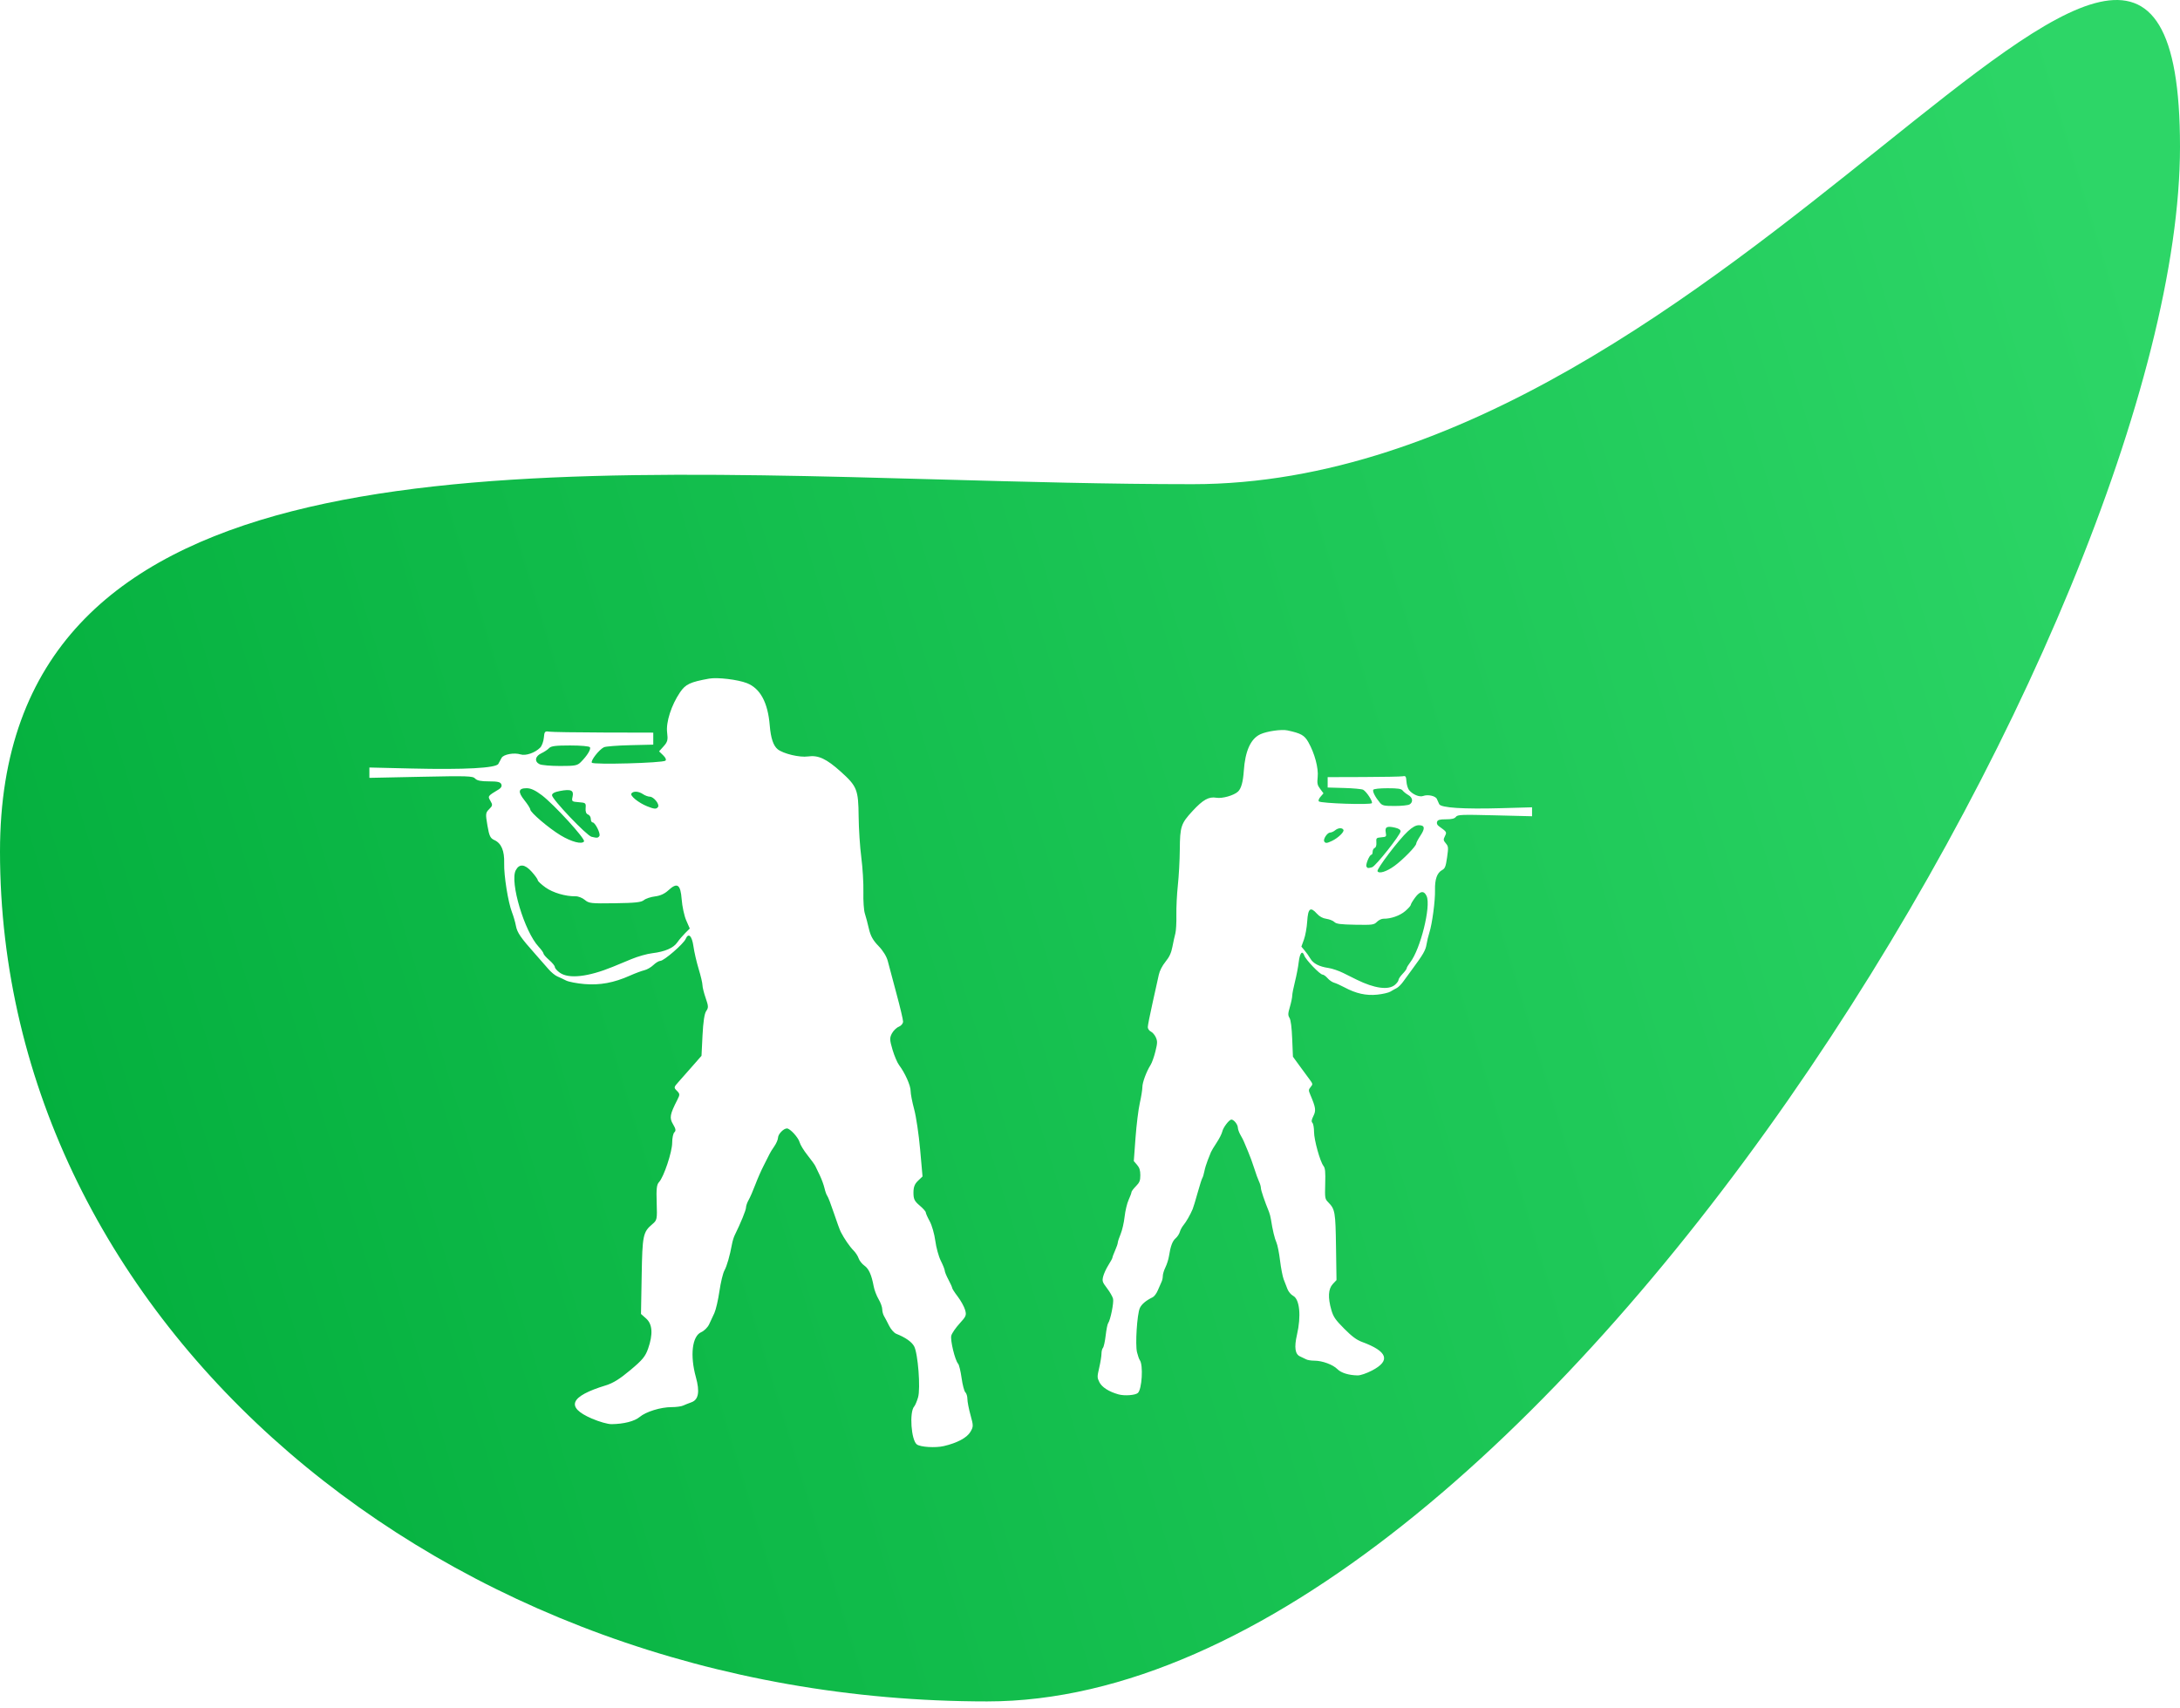
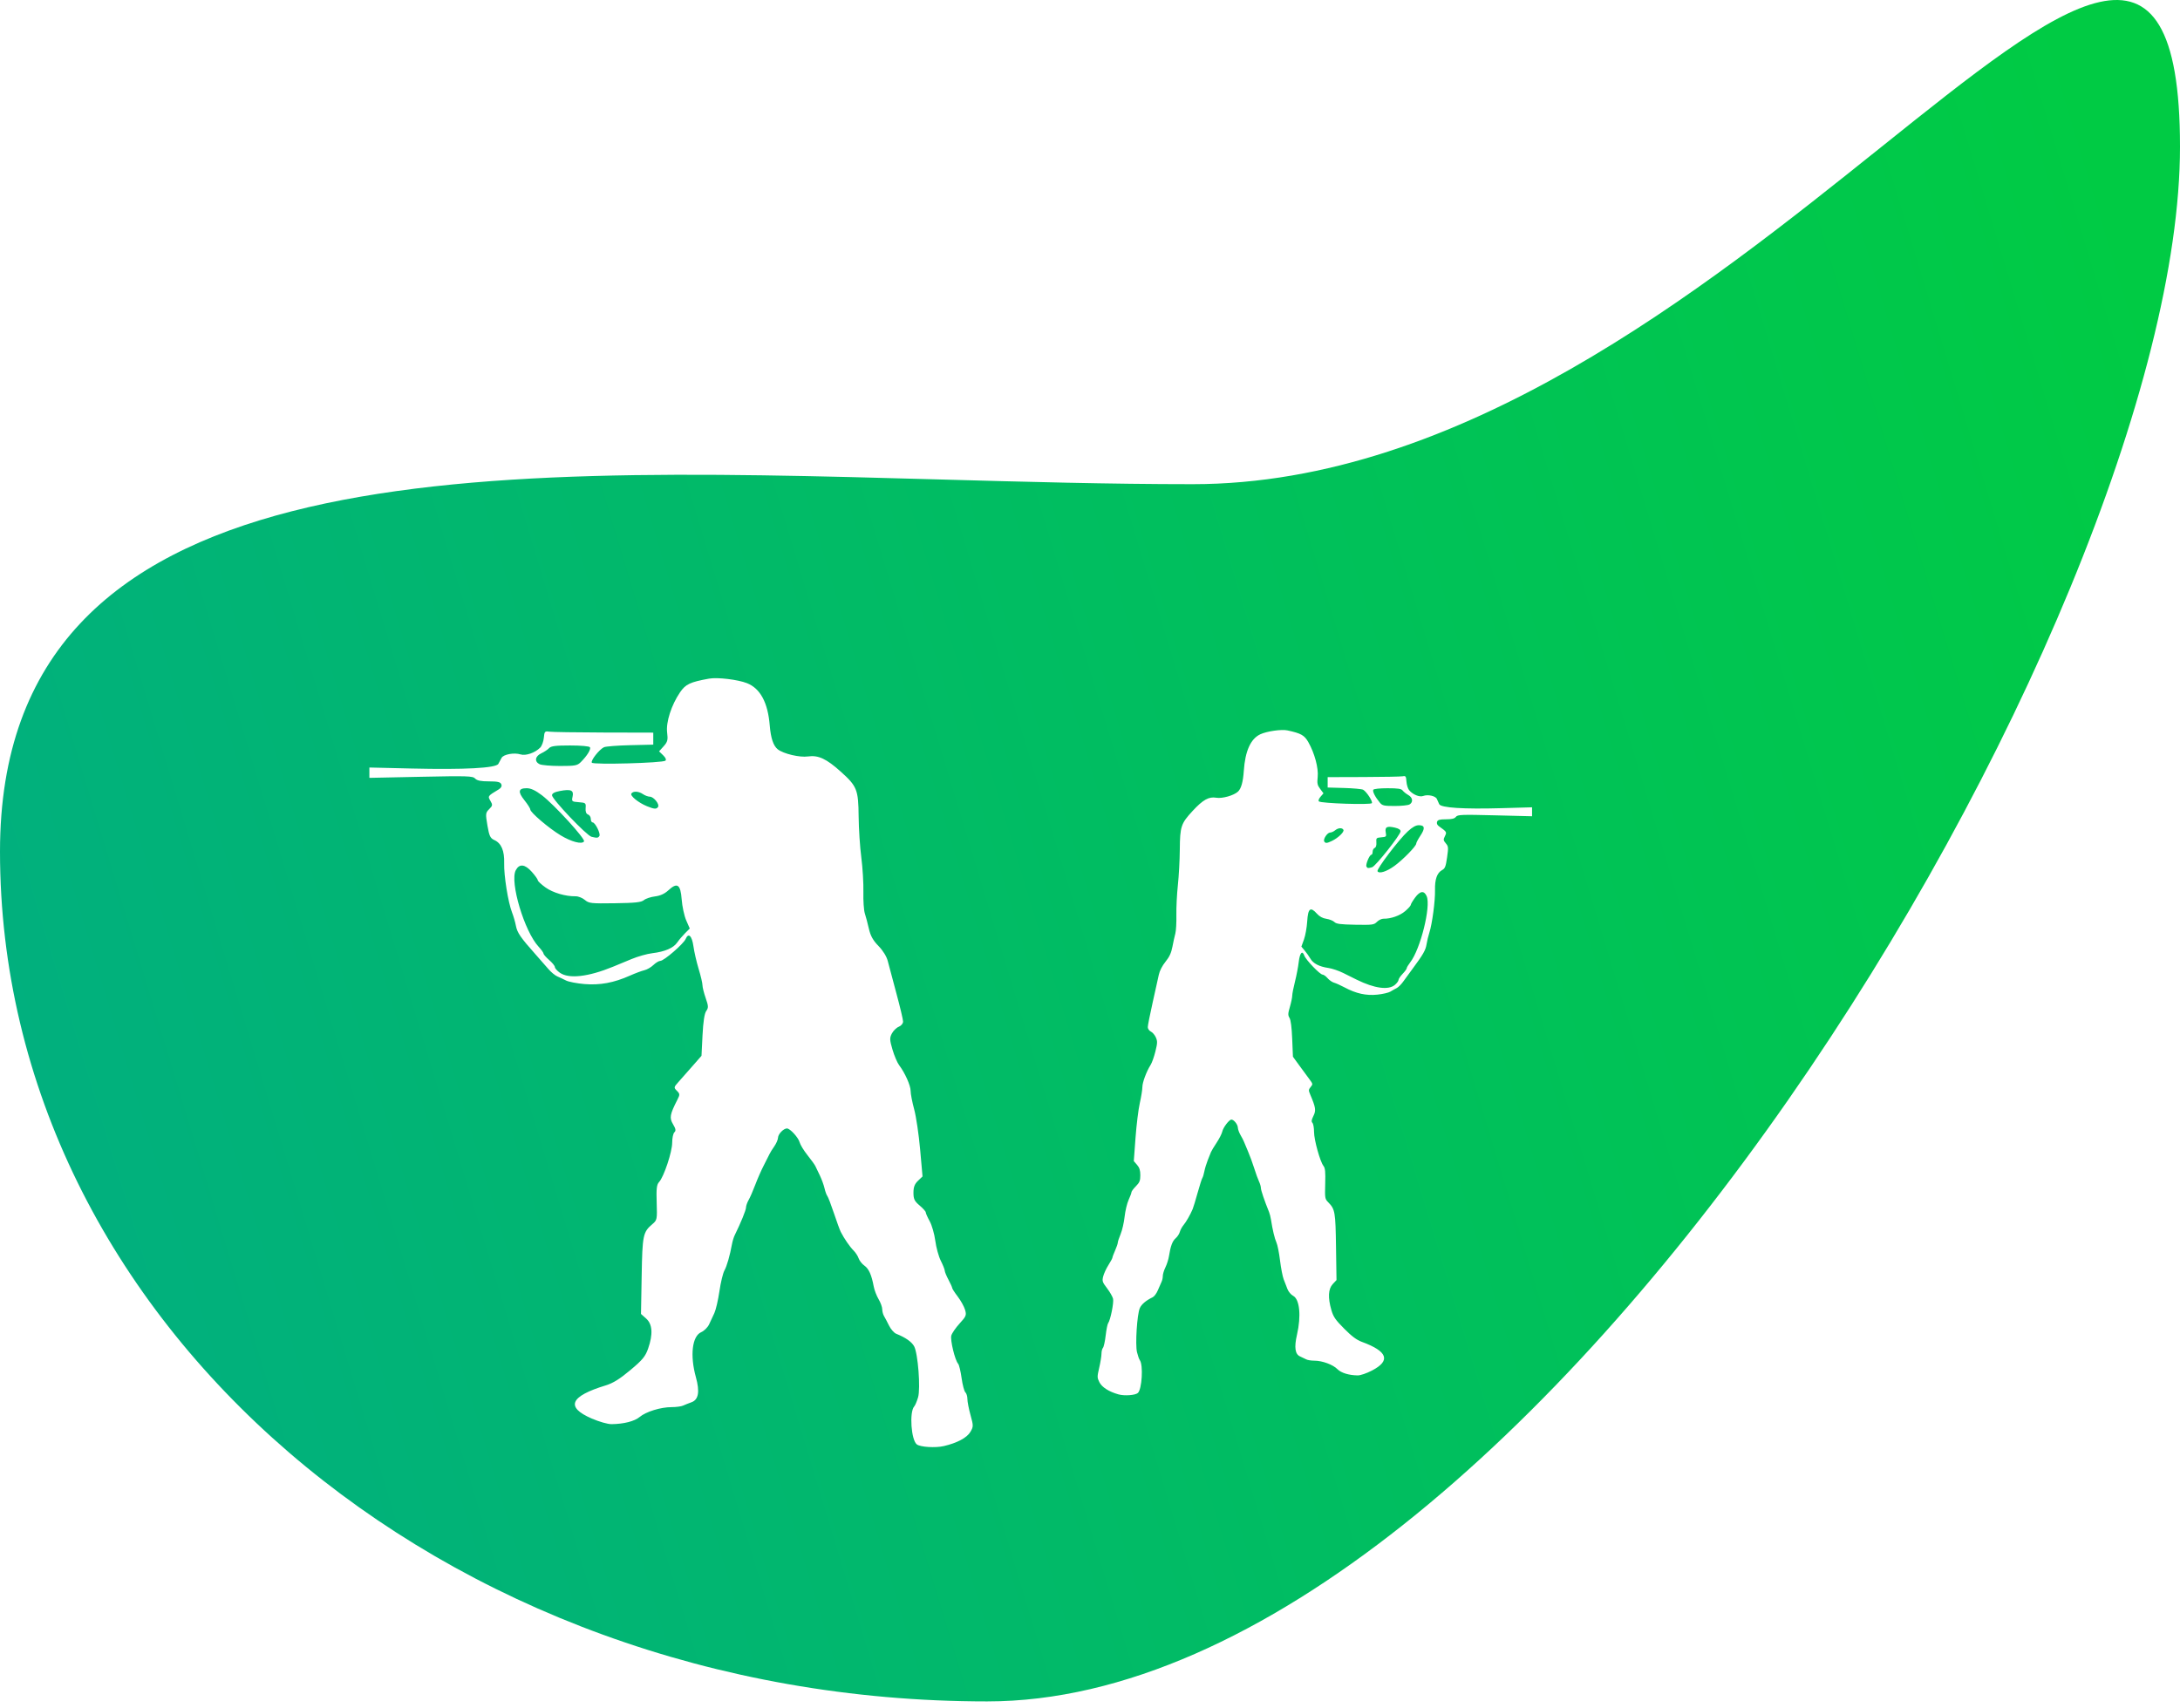
<svg xmlns="http://www.w3.org/2000/svg" width="360" height="282" viewBox="0 0 360 282" fill="none">
-   <path fill-rule="evenodd" clip-rule="evenodd" d="M163.011 281.008C253.066 281.008 360 101.749 360 24.232C360 -15.23 341.07 -0.069 310.609 24.327C281.233 47.853 241.134 79.968 196.945 79.968C183.245 79.968 169.151 79.577 155.104 79.187C76.859 77.013 0 74.879 0 140.632C0 218.191 72.957 281.008 163.011 281.008ZM155.847 238.839C158.049 238.329 159.664 237.47 160.24 236.505C160.757 235.638 160.758 235.479 160.271 233.725C159.986 232.702 159.754 231.501 159.754 231.061C159.754 230.618 159.602 230.12 159.417 229.953C159.231 229.786 158.952 228.724 158.795 227.6C158.638 226.473 158.381 225.407 158.222 225.236C157.705 224.668 156.893 221.316 157.097 220.585C157.206 220.192 157.826 219.29 158.475 218.582C159.549 217.412 159.629 217.21 159.368 216.327C159.211 215.794 158.67 214.818 158.168 214.157C157.665 213.5 157.249 212.854 157.243 212.726C157.237 212.598 156.961 211.987 156.629 211.365C156.297 210.743 156.02 210.07 156.014 209.868C156.008 209.666 155.714 208.927 155.361 208.227C155.008 207.523 154.598 206.038 154.452 204.921C154.304 203.805 153.89 202.359 153.532 201.709C153.172 201.056 152.879 200.395 152.879 200.239C152.879 200.084 152.422 199.571 151.863 199.1C151.013 198.381 150.847 198.038 150.847 196.992C150.847 196.059 151.038 195.554 151.595 195.021L152.344 194.301L151.948 189.845C151.731 187.391 151.289 184.412 150.966 183.223C150.643 182.033 150.378 180.664 150.378 180.182C150.378 179.287 149.443 177.191 148.473 175.916C148.172 175.519 147.683 174.368 147.386 173.361C146.911 171.751 146.899 171.424 147.285 170.689C147.527 170.23 148.041 169.729 148.427 169.577C148.816 169.422 149.13 169.044 149.133 168.729C149.135 168.418 148.638 166.318 148.028 164.067C147.418 161.815 146.779 159.416 146.608 158.735C146.417 157.977 145.823 157.013 145.073 156.243C144.17 155.317 143.754 154.567 143.485 153.385C143.284 152.506 142.983 151.366 142.816 150.86C142.65 150.352 142.542 148.763 142.577 147.33C142.613 145.897 142.458 143.326 142.235 141.618C142.011 139.91 141.812 136.86 141.793 134.841C141.75 130.424 141.525 129.86 138.853 127.457C136.468 125.311 135.129 124.69 133.42 124.937C132.06 125.133 129.377 124.498 128.437 123.758C127.712 123.187 127.285 121.915 127.114 119.817C126.807 116.032 125.549 113.697 123.351 112.831C121.849 112.239 118.472 111.835 117.097 112.083C113.968 112.646 113.211 113.003 112.299 114.344C110.87 116.444 109.957 119.278 110.168 120.969C110.323 122.218 110.241 122.531 109.592 123.256L108.839 124.095L109.51 124.742C109.919 125.135 110.065 125.485 109.889 125.634C109.432 126.016 97.985 126.331 97.735 125.968C97.507 125.632 98.94 123.796 99.737 123.413C100.016 123.277 101.966 123.125 104.062 123.076L107.879 122.986V121.004L99.676 120.984C95.162 120.972 91.121 120.909 90.69 120.842C89.976 120.732 89.898 120.821 89.808 121.852C89.752 122.473 89.477 123.209 89.197 123.488C88.349 124.336 86.817 124.865 85.974 124.6C84.911 124.265 83.146 124.584 82.832 125.169C82.76 125.304 82.664 125.48 82.569 125.657L82.565 125.664L82.562 125.67L82.439 125.896L82.298 126.158C81.92 126.859 76.747 127.136 67.955 126.928L61 126.763V128.472L69.517 128.295C77.207 128.135 78.077 128.163 78.464 128.585C78.774 128.923 79.402 129.052 80.736 129.052C82.178 129.052 82.63 129.156 82.785 129.526C82.914 129.827 82.767 130.131 82.385 130.361C80.53 131.476 80.521 131.486 80.986 132.272C81.377 132.934 81.356 133.071 80.779 133.642C80.181 134.235 80.164 134.411 80.491 136.333C80.792 138.083 80.964 138.442 81.627 138.741C82.789 139.266 83.318 140.507 83.258 142.576C83.198 144.591 83.908 149.036 84.558 150.703C84.794 151.3 85.083 152.3 85.199 152.918C85.414 154.05 85.969 154.851 88.435 157.623C89.171 158.448 90.135 159.544 90.574 160.062C91.013 160.575 91.676 161.119 92.046 161.271C92.416 161.426 93.062 161.726 93.479 161.944C93.897 162.158 95.256 162.422 96.5 162.527C99.069 162.745 101.372 162.317 104.019 161.139C104.905 160.742 105.985 160.342 106.411 160.244C106.842 160.147 107.513 159.758 107.9 159.385C108.292 159.008 108.808 158.7 109.045 158.7C109.639 158.7 112.884 155.889 113.228 155.08C113.689 153.995 114.27 154.547 114.515 156.301C114.64 157.207 115.027 158.883 115.371 160.023C115.72 161.162 116.004 162.371 116.004 162.706C116.004 163.04 116.241 163.997 116.533 164.837C116.998 166.167 117.011 166.439 116.624 166.98C116.331 167.384 116.124 168.768 116.013 170.985L115.845 174.376L114.364 176.067C113.547 177.001 112.509 178.179 112.053 178.685C111.257 179.571 111.249 179.629 111.782 180.158C112.286 180.664 112.294 180.788 111.86 181.636C110.616 184.07 110.517 184.634 111.145 185.684C111.597 186.442 111.649 186.75 111.369 187.006C111.167 187.185 111.003 187.963 111.003 188.729C111.003 190.246 109.622 194.391 108.834 195.231C108.447 195.647 108.365 196.339 108.443 198.626C108.533 201.398 108.511 201.519 107.732 202.18C106.183 203.494 106.08 203.992 105.964 210.712L105.852 217.015L106.708 217.778C107.75 218.707 107.857 220.364 107.027 222.74C106.575 224.035 106.106 224.606 104.087 226.294C102.336 227.764 101.23 228.448 100.016 228.818C94.116 230.618 93.363 232.399 97.705 234.281C98.957 234.822 100.36 235.222 100.993 235.215C103.011 235.191 104.785 234.74 105.632 234.029C106.674 233.154 109.114 232.403 110.904 232.403C111.653 232.403 112.505 232.29 112.802 232.15C113.103 232.014 113.727 231.765 114.188 231.598C115.354 231.186 115.587 229.86 114.915 227.445C113.921 223.86 114.3 220.675 115.793 220.025C116.271 219.819 116.852 219.248 117.088 218.758C117.321 218.264 117.718 217.416 117.968 216.872C118.218 216.327 118.594 214.706 118.804 213.263C119.014 211.82 119.384 210.284 119.627 209.845C120.039 209.098 120.521 207.414 120.888 205.435C120.975 204.968 121.17 204.334 121.323 204.023C122.349 201.931 123.19 199.87 123.192 199.442C123.194 199.166 123.388 198.606 123.625 198.194C123.862 197.786 124.36 196.643 124.732 195.655C125.104 194.667 125.74 193.224 126.147 192.447C126.553 191.669 126.969 190.844 127.073 190.611C127.176 190.378 127.529 189.806 127.859 189.34C128.188 188.873 128.468 188.227 128.48 187.901C128.503 187.298 129.395 186.376 129.954 186.376C130.469 186.376 131.848 187.881 132.052 188.671C132.158 189.075 132.74 190.028 133.344 190.786C133.949 191.544 134.534 192.353 134.644 192.587C134.755 192.82 135.09 193.52 135.389 194.142C135.688 194.76 136.035 195.717 136.16 196.258C136.285 196.802 136.493 197.374 136.622 197.529C136.751 197.685 137.238 198.956 137.705 200.352C138.172 201.752 138.682 203.148 138.839 203.459C139.379 204.529 140.342 205.929 140.948 206.528C141.283 206.858 141.662 207.441 141.791 207.826C141.92 208.208 142.347 208.752 142.742 209.032C143.478 209.553 143.923 210.545 144.281 212.462C144.393 213.068 144.757 214.017 145.088 214.577C145.42 215.137 145.691 215.884 145.691 216.238C145.691 216.592 145.825 217.101 145.988 217.369C146.152 217.642 146.525 218.349 146.818 218.944C147.11 219.539 147.644 220.146 148.004 220.29C149.539 220.904 150.562 221.624 150.961 222.362C151.595 223.541 152.038 229.331 151.606 230.793C151.413 231.446 151.128 232.119 150.973 232.29C150.142 233.208 150.467 237.867 151.411 238.567C152.001 239.006 154.477 239.158 155.847 238.839ZM91.629 159.723C91.629 159.914 91.999 160.337 92.451 160.656C93.927 161.706 97.121 161.349 101.205 159.676C101.672 159.485 102.497 159.143 103.305 158.808L103.317 158.802L104.286 158.401C105.315 157.973 106.864 157.534 107.72 157.433C109.812 157.18 111.211 156.573 111.843 155.652C112.132 155.232 112.713 154.547 113.139 154.123L113.909 153.357L113.319 152.008C112.992 151.261 112.657 149.702 112.571 148.539C112.381 146.042 111.843 145.683 110.354 147.061C109.747 147.619 109.024 147.948 108.172 148.051C107.467 148.136 106.64 148.412 106.335 148.663C105.887 149.029 104.936 149.131 101.541 149.181C97.577 149.238 97.258 149.203 96.574 148.629C96.174 148.293 95.494 148.024 95.064 148.032C93.407 148.064 91.311 147.45 90.089 146.576C89.387 146.075 88.815 145.541 88.815 145.39C88.815 145.238 88.367 144.608 87.816 143.989C86.672 142.705 85.755 142.617 85.17 143.736C84.158 145.666 86.599 153.843 88.94 156.355C89.387 156.838 89.753 157.347 89.753 157.491C89.753 157.631 90.175 158.113 90.691 158.56C91.208 159.008 91.629 159.529 91.629 159.723ZM87.567 133.693C87.567 134.177 90.622 136.783 92.568 137.956C94.367 139.044 96.088 139.494 96.445 138.972C96.716 138.58 91.5 132.87 89.478 131.339C88.397 130.523 87.657 130.182 86.964 130.182C85.591 130.182 85.484 130.775 86.607 132.175C87.132 132.834 87.567 133.517 87.567 133.693ZM91.16 131.348C91.16 131.997 96.876 138.006 97.68 138.201C98.606 138.426 98.752 138.412 98.98 138.074C99.225 137.717 98.287 135.829 97.865 135.829C97.702 135.829 97.564 135.571 97.564 135.256C97.564 134.94 97.357 134.609 97.099 134.52C96.798 134.416 96.66 134.045 96.708 133.47C96.781 132.629 96.721 132.577 95.576 132.492C94.422 132.407 94.379 132.368 94.556 131.564C94.788 130.519 94.28 130.295 92.469 130.64C91.582 130.809 91.16 131.038 91.16 131.348ZM104.265 131.06C104.011 131.43 105.427 132.582 106.851 133.161C108.048 133.647 108.4 133.67 108.667 133.275C108.96 132.85 107.961 131.595 107.325 131.584C107.028 131.58 106.511 131.389 106.18 131.161C105.457 130.669 104.562 130.622 104.265 131.06ZM89.387 124.419C88.359 124.897 88.221 125.79 89.108 126.218C89.439 126.379 90.962 126.511 92.49 126.511C94.973 126.511 95.335 126.443 95.907 125.875C96.957 124.83 97.633 123.731 97.418 123.417C97.302 123.244 95.942 123.122 94.147 123.122C91.746 123.122 90.993 123.218 90.674 123.564C90.45 123.807 89.869 124.192 89.387 124.419ZM181.548 228.281C181.962 229.116 183.125 229.859 184.71 230.3C185.697 230.576 187.479 230.445 187.904 230.064C188.584 229.459 188.818 225.428 188.219 224.634C188.108 224.486 187.903 223.904 187.764 223.339C187.452 222.074 187.772 217.064 188.228 216.045C188.515 215.406 189.252 214.783 190.357 214.252C190.616 214.127 191.001 213.603 191.211 213.088C191.422 212.573 191.691 211.961 191.808 211.725C191.926 211.493 192.023 211.052 192.023 210.746C192.023 210.44 192.218 209.794 192.457 209.31C192.695 208.825 192.957 208.004 193.038 207.479C193.296 205.821 193.616 204.963 194.146 204.512C194.43 204.27 194.738 203.799 194.831 203.469C194.923 203.136 195.196 202.631 195.437 202.345C195.874 201.827 196.567 200.616 196.956 199.691C197.069 199.422 197.436 198.214 197.773 197.003C198.109 195.795 198.46 194.695 198.552 194.56C198.645 194.426 198.795 193.931 198.885 193.46C198.975 192.992 199.225 192.165 199.44 191.63C199.655 191.091 199.896 190.486 199.976 190.284C200.055 190.082 200.477 189.382 200.912 188.726C201.347 188.07 201.766 187.246 201.842 186.896C201.989 186.213 202.982 184.911 203.353 184.911C203.755 184.911 204.398 185.708 204.414 186.23C204.423 186.513 204.625 187.071 204.862 187.475C205.099 187.878 205.354 188.373 205.428 188.575C205.502 188.777 205.802 189.49 206.094 190.163C206.387 190.836 206.845 192.084 207.113 192.938C207.381 193.793 207.739 194.782 207.91 195.135C208.081 195.492 208.221 195.977 208.222 196.215C208.223 196.585 208.829 198.369 209.568 200.179C209.677 200.448 209.818 200.996 209.881 201.4C210.145 203.112 210.492 204.569 210.789 205.215C210.964 205.595 211.23 206.924 211.381 208.172C211.532 209.421 211.803 210.824 211.983 211.295C212.163 211.766 212.449 212.499 212.616 212.926C212.787 213.35 213.205 213.845 213.549 214.023C214.624 214.585 214.897 217.34 214.181 220.442C213.698 222.532 213.865 223.679 214.705 224.035C215.036 224.18 215.486 224.395 215.702 224.513C215.916 224.634 216.53 224.732 217.069 224.732C218.358 224.732 220.115 225.381 220.865 226.138C221.475 226.754 222.752 227.144 224.205 227.164C224.66 227.171 225.671 226.825 226.572 226.357C229.699 224.729 229.156 223.188 224.908 221.63C224.035 221.31 223.238 220.718 221.977 219.446C220.524 217.986 220.186 217.492 219.861 216.371C219.263 214.316 219.34 212.883 220.09 212.078L220.707 211.419L220.626 205.965C220.542 200.152 220.468 199.721 219.353 198.584C218.792 198.012 218.776 197.908 218.841 195.509C218.897 193.531 218.838 192.932 218.559 192.572C217.992 191.845 216.998 188.259 216.998 186.947C216.998 186.284 216.88 185.611 216.734 185.456C216.533 185.234 216.57 184.968 216.895 184.312C217.348 183.404 217.277 182.916 216.381 180.81C216.068 180.076 216.074 179.969 216.437 179.531C216.821 179.074 216.815 179.023 216.242 178.256C215.913 177.819 215.166 176.8 214.578 175.992L213.512 174.529L213.391 171.595C213.31 169.677 213.162 168.479 212.951 168.13C212.672 167.662 212.681 167.426 213.016 166.276C213.227 165.549 213.397 164.721 213.397 164.432C213.397 164.143 213.602 163.096 213.853 162.111C214.101 161.125 214.379 159.675 214.469 158.891C214.646 157.374 215.064 156.896 215.396 157.835C215.644 158.534 217.98 160.967 218.408 160.967C218.578 160.967 218.95 161.233 219.232 161.559C219.511 161.882 219.994 162.218 220.304 162.302C220.611 162.387 221.388 162.733 222.027 163.076C223.932 164.096 225.59 164.466 227.44 164.277C228.335 164.186 229.315 163.958 229.615 163.773C229.916 163.584 230.38 163.325 230.647 163.191C230.913 163.059 231.391 162.588 231.707 162.144C232.023 161.697 232.717 160.748 233.247 160.035C235.022 157.636 235.422 156.943 235.577 155.964C235.66 155.429 235.868 154.564 236.038 154.048C236.506 152.606 237.018 148.759 236.974 147.016C236.931 145.227 237.312 144.152 238.149 143.699C238.626 143.44 238.75 143.129 238.967 141.615C239.202 139.953 239.19 139.8 238.759 139.287C238.344 138.793 238.328 138.674 238.61 138.102C238.945 137.421 238.939 137.413 237.603 136.448C237.327 136.249 237.222 135.987 237.315 135.726C237.427 135.406 237.752 135.316 238.79 135.316C239.751 135.316 240.203 135.204 240.426 134.912C240.705 134.547 241.331 134.522 246.868 134.661L253 134.814V133.335L247.993 133.478C241.662 133.658 237.938 133.418 237.665 132.812C237.56 132.577 237.386 132.192 237.281 131.957C237.055 131.45 235.784 131.174 235.019 131.464C234.412 131.694 233.309 131.236 232.698 130.502C232.497 130.261 232.298 129.624 232.258 129.086C232.193 128.194 232.137 128.118 231.623 128.213C231.313 128.27 228.404 128.325 225.153 128.335L219.247 128.353V130.068L221.996 130.145C223.505 130.188 224.908 130.319 225.11 130.437C225.683 130.769 226.715 132.357 226.551 132.647C226.371 132.961 218.129 132.689 217.8 132.359C217.673 132.23 217.779 131.927 218.073 131.587L218.556 131.027L218.014 130.301C217.546 129.674 217.487 129.403 217.599 128.323C217.751 126.86 217.094 124.408 216.065 122.591C215.408 121.431 214.863 121.122 212.61 120.635C211.62 120.42 209.189 120.77 208.107 121.282C206.525 122.031 205.619 124.051 205.398 127.326C205.275 129.141 204.967 130.241 204.446 130.735C203.768 131.376 201.837 131.926 200.858 131.755C199.627 131.542 198.663 132.079 196.946 133.936C195.022 136.015 194.86 136.503 194.829 140.324C194.815 142.071 194.672 144.71 194.511 146.188C194.35 147.666 194.239 149.889 194.264 151.13C194.29 152.369 194.212 153.744 194.092 154.183C193.972 154.621 193.755 155.607 193.611 156.368C193.417 157.39 193.117 158.04 192.468 158.84C191.927 159.507 191.5 160.341 191.362 160.997C191.239 161.586 190.779 163.662 190.34 165.61C189.901 167.557 189.543 169.374 189.544 169.643C189.546 169.916 189.772 170.242 190.053 170.377C190.331 170.508 190.701 170.942 190.875 171.339C191.153 171.975 191.144 172.258 190.802 173.65C190.588 174.522 190.236 175.518 190.02 175.861C189.321 176.964 188.648 178.778 188.648 179.552C188.648 179.969 188.457 181.153 188.225 182.182C187.992 183.212 187.674 185.789 187.517 187.912L187.233 191.768L187.771 192.39C188.172 192.851 188.31 193.288 188.31 194.096C188.31 195.001 188.191 195.297 187.579 195.919C187.176 196.326 186.847 196.77 186.847 196.905C186.847 197.04 186.636 197.612 186.377 198.177C186.119 198.739 185.821 199.99 185.715 200.956C185.609 201.921 185.314 203.206 185.06 203.815C184.806 204.421 184.594 205.06 184.59 205.235C184.586 205.41 184.386 205.992 184.147 206.531C183.908 207.069 183.709 207.597 183.705 207.708C183.701 207.819 183.401 208.378 183.039 208.946C182.677 209.518 182.288 210.363 182.175 210.823C181.987 211.587 182.045 211.762 182.818 212.775C183.285 213.387 183.732 214.168 183.81 214.507C183.957 215.14 183.373 218.04 183 218.531C182.886 218.679 182.7 219.601 182.588 220.577C182.475 221.549 182.273 222.468 182.14 222.612C182.007 222.757 181.897 223.188 181.897 223.571C181.897 223.951 181.73 224.991 181.525 225.876C181.174 227.393 181.175 227.531 181.548 228.281ZM230.355 162.659C230.68 162.383 230.947 162.016 230.947 161.852C230.947 161.683 231.251 161.232 231.622 160.846C231.994 160.459 232.298 160.041 232.298 159.92C232.298 159.796 232.561 159.355 232.883 158.938C234.569 156.765 236.326 149.69 235.598 148.02C235.176 147.052 234.516 147.128 233.692 148.239C233.296 148.775 232.973 149.32 232.973 149.451C232.973 149.582 232.561 150.044 232.056 150.477C231.176 151.234 229.667 151.764 228.474 151.736C228.164 151.729 227.675 151.962 227.387 152.254C226.894 152.75 226.665 152.78 223.811 152.731C221.366 152.688 220.681 152.599 220.359 152.283C220.139 152.065 219.544 151.827 219.036 151.753C218.422 151.664 217.902 151.38 217.465 150.897C216.393 149.704 216.006 150.015 215.869 152.176C215.807 153.182 215.566 154.531 215.33 155.177L214.906 156.344L215.46 157.007C215.767 157.374 216.185 157.966 216.393 158.329C216.848 159.126 217.855 159.651 219.361 159.87C219.978 159.957 221.093 160.338 221.834 160.708C222.05 160.815 222.288 160.934 222.529 161.054C223.114 161.345 223.714 161.644 224.053 161.811C226.993 163.258 229.292 163.567 230.355 162.659ZM230.271 143.019C231.672 142.004 233.872 139.75 233.872 139.331C233.872 139.179 234.185 138.587 234.563 138.018C235.372 136.806 235.294 136.293 234.306 136.293C233.807 136.293 233.274 136.588 232.496 137.295C231.04 138.619 227.284 143.559 227.48 143.898C227.737 144.35 228.976 143.96 230.271 143.019ZM226.59 143.231C227.17 143.063 231.285 137.864 231.285 137.302C231.285 137.034 230.981 136.836 230.343 136.69C229.038 136.391 228.672 136.585 228.84 137.489C228.967 138.185 228.936 138.218 228.105 138.292C227.281 138.366 227.238 138.411 227.291 139.139C227.325 139.636 227.225 139.957 227.009 140.047C226.823 140.124 226.674 140.41 226.674 140.683C226.674 140.956 226.575 141.179 226.457 141.179C226.153 141.179 225.478 142.812 225.654 143.121C225.819 143.414 225.924 143.426 226.59 143.231ZM219.987 138.871C221.013 138.369 222.032 137.374 221.849 137.053C221.636 136.674 220.991 136.715 220.471 137.14C220.232 137.338 219.86 137.503 219.646 137.507C219.188 137.516 218.469 138.602 218.68 138.97C218.872 139.311 219.126 139.292 219.987 138.871ZM232.763 132.864C233.401 132.494 233.302 131.721 232.561 131.307C232.214 131.111 231.796 130.778 231.635 130.568C231.405 130.268 230.863 130.186 229.134 130.186C227.842 130.186 226.863 130.291 226.779 130.441C226.624 130.712 227.111 131.663 227.867 132.568C228.279 133.059 228.539 133.117 230.327 133.117C231.427 133.117 232.524 133.003 232.763 132.864Z" fill="url(#paint0_linear)" />
+   <path fill-rule="evenodd" clip-rule="evenodd" d="M163.011 281.008C253.066 281.008 360 101.749 360 24.232C360 -15.23 341.07 -0.069 310.609 24.327C281.233 47.853 241.134 79.968 196.945 79.968C183.245 79.968 169.151 79.577 155.104 79.187C76.859 77.013 0 74.879 0 140.632C0 218.191 72.957 281.008 163.011 281.008ZM155.847 238.839C158.049 238.329 159.664 237.47 160.24 236.505C160.757 235.638 160.758 235.479 160.271 233.725C159.986 232.702 159.754 231.501 159.754 231.061C159.754 230.618 159.602 230.12 159.417 229.953C159.231 229.786 158.952 228.724 158.795 227.6C158.638 226.473 158.381 225.407 158.222 225.236C157.705 224.668 156.893 221.316 157.097 220.585C157.206 220.192 157.826 219.29 158.475 218.582C159.549 217.412 159.629 217.21 159.368 216.327C159.211 215.794 158.67 214.818 158.168 214.157C157.665 213.5 157.249 212.854 157.243 212.726C157.237 212.598 156.961 211.987 156.629 211.365C156.297 210.743 156.02 210.07 156.014 209.868C156.008 209.666 155.714 208.927 155.361 208.227C155.008 207.523 154.598 206.038 154.452 204.921C154.304 203.805 153.89 202.359 153.532 201.709C153.172 201.056 152.879 200.395 152.879 200.239C152.879 200.084 152.422 199.571 151.863 199.1C151.013 198.381 150.847 198.038 150.847 196.992C150.847 196.059 151.038 195.554 151.595 195.021L152.344 194.301L151.948 189.845C151.731 187.391 151.289 184.412 150.966 183.223C150.643 182.033 150.378 180.664 150.378 180.182C150.378 179.287 149.443 177.191 148.473 175.916C148.172 175.519 147.683 174.368 147.386 173.361C146.911 171.751 146.899 171.424 147.285 170.689C147.527 170.23 148.041 169.729 148.427 169.577C148.816 169.422 149.13 169.044 149.133 168.729C149.135 168.418 148.638 166.318 148.028 164.067C147.418 161.815 146.779 159.416 146.608 158.735C146.417 157.977 145.823 157.013 145.073 156.243C144.17 155.317 143.754 154.567 143.485 153.385C143.284 152.506 142.983 151.366 142.816 150.86C142.65 150.352 142.542 148.763 142.577 147.33C142.612 145.897 142.458 143.326 142.235 141.618C142.011 139.91 141.812 136.86 141.793 134.841C141.75 130.424 141.525 129.86 138.853 127.457C136.468 125.311 135.129 124.69 133.42 124.937C132.06 125.133 129.377 124.498 128.437 123.758C127.712 123.187 127.285 121.915 127.114 119.817C126.807 116.032 125.549 113.697 123.351 112.831C121.849 112.239 118.472 111.835 117.097 112.083C113.968 112.646 113.211 113.003 112.299 114.344C110.87 116.444 109.957 119.278 110.168 120.969C110.323 122.218 110.241 122.531 109.592 123.256L108.839 124.095L109.51 124.742C109.919 125.135 110.065 125.485 109.889 125.634C109.432 126.016 97.985 126.331 97.735 125.968C97.507 125.632 98.94 123.796 99.737 123.413C100.016 123.277 101.966 123.125 104.062 123.076L107.879 122.986V121.004L99.676 120.984C95.162 120.972 91.121 120.909 90.69 120.842C89.976 120.732 89.898 120.821 89.808 121.852C89.752 122.473 89.477 123.209 89.197 123.488C88.349 124.336 86.817 124.865 85.974 124.6C84.911 124.265 83.146 124.584 82.832 125.169C82.76 125.304 82.664 125.48 82.569 125.657L82.565 125.664L82.562 125.67L82.439 125.896L82.298 126.158C81.92 126.859 76.747 127.136 67.955 126.928L61 126.763V128.472L69.517 128.295C77.207 128.135 78.077 128.163 78.464 128.585C78.774 128.923 79.402 129.052 80.736 129.052C82.178 129.052 82.63 129.156 82.785 129.526C82.914 129.827 82.767 130.131 82.385 130.361C80.53 131.476 80.521 131.486 80.986 132.272C81.377 132.934 81.356 133.071 80.779 133.642C80.181 134.235 80.164 134.411 80.491 136.333C80.792 138.083 80.964 138.442 81.627 138.741C82.789 139.266 83.318 140.507 83.258 142.576C83.198 144.591 83.908 149.036 84.558 150.703C84.794 151.3 85.083 152.3 85.199 152.918C85.414 154.05 85.969 154.851 88.435 157.623C89.171 158.448 90.135 159.544 90.574 160.062C91.013 160.575 91.676 161.119 92.046 161.271C92.416 161.426 93.062 161.726 93.479 161.944C93.897 162.158 95.256 162.422 96.5 162.527C99.069 162.745 101.372 162.317 104.019 161.139C104.905 160.742 105.985 160.342 106.411 160.244C106.842 160.147 107.513 159.758 107.9 159.385C108.292 159.008 108.808 158.7 109.045 158.7C109.639 158.7 112.884 155.889 113.228 155.08C113.689 153.995 114.27 154.547 114.515 156.301C114.64 157.207 115.027 158.883 115.371 160.023C115.72 161.162 116.004 162.371 116.004 162.706C116.004 163.04 116.241 163.997 116.533 164.837C116.998 166.167 117.011 166.439 116.624 166.98C116.331 167.384 116.124 168.768 116.013 170.985L115.845 174.376L114.364 176.067C113.547 177.001 112.509 178.179 112.053 178.685C111.257 179.571 111.249 179.629 111.782 180.158C112.286 180.664 112.294 180.788 111.86 181.636C110.616 184.07 110.517 184.634 111.145 185.684C111.597 186.442 111.649 186.75 111.369 187.006C111.167 187.185 111.003 187.963 111.003 188.729C111.003 190.246 109.622 194.391 108.834 195.231C108.447 195.647 108.365 196.339 108.443 198.626C108.533 201.398 108.511 201.519 107.732 202.18C106.183 203.494 106.08 203.992 105.964 210.712L105.852 217.015L106.708 217.778C107.75 218.707 107.857 220.364 107.027 222.74C106.575 224.035 106.106 224.606 104.087 226.294C102.336 227.764 101.23 228.448 100.016 228.818C94.116 230.618 93.363 232.399 97.705 234.281C98.957 234.822 100.36 235.222 100.993 235.215C103.011 235.191 104.785 234.74 105.632 234.029C106.674 233.154 109.114 232.403 110.904 232.403C111.653 232.403 112.505 232.29 112.802 232.15C113.103 232.014 113.727 231.765 114.188 231.598C115.354 231.186 115.587 229.86 114.915 227.445C113.921 223.86 114.3 220.675 115.793 220.025C116.271 219.819 116.852 219.248 117.088 218.758C117.321 218.264 117.718 217.416 117.968 216.872C118.218 216.327 118.594 214.706 118.804 213.263C119.014 211.82 119.384 210.284 119.627 209.845C120.039 209.098 120.521 207.414 120.888 205.435C120.975 204.968 121.17 204.334 121.323 204.023C122.349 201.931 123.19 199.87 123.192 199.442C123.194 199.166 123.388 198.606 123.625 198.194C123.862 197.786 124.36 196.643 124.732 195.655C125.104 194.667 125.74 193.224 126.147 192.447C126.553 191.669 126.969 190.844 127.073 190.611C127.176 190.378 127.529 189.806 127.859 189.34C128.188 188.873 128.468 188.227 128.48 187.901C128.503 187.298 129.395 186.376 129.954 186.376C130.469 186.376 131.848 187.881 132.052 188.671C132.158 189.075 132.74 190.028 133.344 190.786C133.949 191.544 134.534 192.353 134.644 192.587C134.755 192.82 135.09 193.52 135.389 194.142C135.688 194.76 136.035 195.717 136.16 196.258C136.285 196.802 136.493 197.374 136.622 197.529C136.751 197.685 137.238 198.956 137.705 200.352C138.172 201.752 138.682 203.148 138.839 203.459C139.379 204.529 140.342 205.929 140.948 206.528C141.283 206.858 141.662 207.441 141.791 207.826C141.92 208.208 142.347 208.752 142.742 209.032C143.478 209.553 143.923 210.545 144.281 212.462C144.393 213.068 144.757 214.017 145.088 214.577C145.42 215.137 145.691 215.884 145.691 216.238C145.691 216.592 145.825 217.101 145.988 217.369C146.152 217.642 146.525 218.349 146.818 218.944C147.11 219.539 147.644 220.146 148.004 220.29C149.539 220.904 150.562 221.624 150.961 222.362C151.595 223.541 152.038 229.331 151.606 230.793C151.413 231.446 151.128 232.119 150.973 232.29C150.142 233.208 150.467 237.867 151.411 238.567C152.001 239.006 154.477 239.158 155.847 238.839ZM91.629 159.723C91.629 159.914 91.999 160.337 92.451 160.656C93.927 161.706 97.121 161.349 101.205 159.676C101.672 159.485 102.497 159.143 103.305 158.808L103.317 158.802L104.286 158.401C105.315 157.973 106.864 157.534 107.72 157.433C109.812 157.18 111.211 156.573 111.843 155.652C112.132 155.232 112.713 154.547 113.139 154.123L113.909 153.357L113.319 152.008C112.992 151.261 112.657 149.702 112.571 148.539C112.381 146.042 111.843 145.683 110.354 147.061C109.747 147.619 109.024 147.948 108.172 148.051C107.467 148.136 106.64 148.412 106.335 148.663C105.887 149.029 104.936 149.131 101.541 149.181C97.577 149.238 97.258 149.203 96.574 148.629C96.174 148.293 95.494 148.024 95.064 148.032C93.407 148.064 91.311 147.45 90.089 146.576C89.387 146.075 88.815 145.541 88.815 145.39C88.815 145.238 88.367 144.608 87.816 143.989C86.672 142.705 85.755 142.617 85.17 143.736C84.158 145.666 86.599 153.843 88.94 156.355C89.387 156.838 89.753 157.347 89.753 157.491C89.753 157.631 90.175 158.113 90.691 158.56C91.208 159.008 91.629 159.529 91.629 159.723ZM87.567 133.693C87.567 134.177 90.622 136.783 92.568 137.956C94.367 139.044 96.088 139.494 96.445 138.972C96.716 138.58 91.5 132.87 89.478 131.339C88.397 130.523 87.657 130.182 86.964 130.182C85.591 130.182 85.484 130.775 86.607 132.175C87.132 132.834 87.567 133.517 87.567 133.693ZM91.16 131.348C91.16 131.997 96.876 138.006 97.68 138.201C98.606 138.426 98.752 138.412 98.98 138.074C99.225 137.717 98.287 135.829 97.865 135.829C97.702 135.829 97.564 135.571 97.564 135.256C97.564 134.94 97.357 134.609 97.099 134.52C96.798 134.416 96.66 134.045 96.708 133.47C96.781 132.629 96.721 132.577 95.576 132.492C94.422 132.407 94.379 132.368 94.556 131.564C94.788 130.519 94.28 130.295 92.469 130.64C91.582 130.809 91.16 131.038 91.16 131.348ZM104.265 131.06C104.011 131.43 105.427 132.582 106.851 133.161C108.048 133.647 108.4 133.67 108.667 133.275C108.96 132.85 107.961 131.595 107.325 131.584C107.028 131.58 106.511 131.389 106.18 131.161C105.457 130.669 104.562 130.622 104.265 131.06ZM89.387 124.419C88.359 124.897 88.221 125.79 89.108 126.218C89.439 126.379 90.962 126.511 92.49 126.511C94.973 126.511 95.335 126.443 95.907 125.875C96.957 124.83 97.633 123.731 97.418 123.417C97.302 123.244 95.942 123.122 94.147 123.122C91.746 123.122 90.993 123.218 90.674 123.564C90.45 123.807 89.869 124.192 89.387 124.419ZM181.548 228.281C181.962 229.116 183.125 229.859 184.71 230.3C185.697 230.576 187.479 230.445 187.904 230.064C188.584 229.459 188.818 225.428 188.219 224.634C188.108 224.486 187.903 223.904 187.764 223.339C187.452 222.074 187.772 217.064 188.228 216.045C188.515 215.406 189.252 214.783 190.357 214.252C190.616 214.127 191.001 213.603 191.211 213.088C191.422 212.573 191.691 211.961 191.808 211.725C191.926 211.493 192.023 211.052 192.023 210.746C192.023 210.44 192.218 209.794 192.457 209.31C192.695 208.825 192.957 208.004 193.038 207.479C193.296 205.821 193.616 204.963 194.146 204.512C194.43 204.27 194.738 203.799 194.831 203.469C194.923 203.136 195.196 202.631 195.437 202.345C195.874 201.827 196.567 200.616 196.956 199.691C197.069 199.422 197.436 198.214 197.773 197.003C198.109 195.795 198.46 194.695 198.552 194.56C198.645 194.426 198.795 193.931 198.885 193.46C198.975 192.992 199.225 192.165 199.44 191.63C199.655 191.091 199.896 190.486 199.976 190.284C200.055 190.082 200.477 189.382 200.912 188.726C201.347 188.07 201.766 187.246 201.842 186.896C201.989 186.213 202.982 184.911 203.353 184.911C203.755 184.911 204.398 185.708 204.414 186.23C204.423 186.513 204.625 187.071 204.862 187.475C205.099 187.878 205.354 188.373 205.428 188.575C205.502 188.777 205.802 189.49 206.094 190.163C206.387 190.836 206.845 192.084 207.113 192.938C207.381 193.793 207.739 194.782 207.91 195.135C208.081 195.492 208.221 195.977 208.222 196.215C208.223 196.585 208.829 198.369 209.568 200.179C209.677 200.448 209.818 200.996 209.881 201.4C210.145 203.112 210.492 204.569 210.789 205.215C210.964 205.595 211.23 206.924 211.381 208.172C211.532 209.421 211.803 210.824 211.983 211.295C212.163 211.766 212.449 212.499 212.616 212.926C212.787 213.35 213.205 213.845 213.549 214.023C214.624 214.585 214.897 217.34 214.181 220.442C213.698 222.532 213.865 223.679 214.705 224.035C215.036 224.18 215.486 224.395 215.702 224.513C215.916 224.634 216.53 224.732 217.069 224.732C218.358 224.732 220.115 225.381 220.865 226.138C221.475 226.754 222.752 227.144 224.205 227.164C224.66 227.171 225.671 226.825 226.572 226.357C229.699 224.729 229.156 223.188 224.908 221.63C224.035 221.31 223.238 220.718 221.977 219.446C220.524 217.986 220.186 217.492 219.861 216.371C219.263 214.316 219.34 212.883 220.09 212.078L220.707 211.419L220.626 205.965C220.542 200.152 220.468 199.721 219.353 198.584C218.792 198.012 218.776 197.908 218.841 195.509C218.897 193.531 218.838 192.932 218.559 192.572C217.992 191.845 216.998 188.259 216.998 186.947C216.998 186.284 216.88 185.611 216.734 185.456C216.533 185.234 216.57 184.968 216.895 184.312C217.348 183.404 217.277 182.916 216.381 180.81C216.068 180.076 216.074 179.969 216.437 179.531C216.821 179.074 216.815 179.023 216.242 178.256C215.913 177.819 215.166 176.8 214.578 175.992L213.512 174.529L213.391 171.595C213.31 169.677 213.162 168.479 212.951 168.13C212.672 167.662 212.681 167.426 213.016 166.276C213.227 165.549 213.397 164.721 213.397 164.432C213.397 164.143 213.602 163.096 213.853 162.111C214.101 161.125 214.379 159.675 214.469 158.891C214.646 157.374 215.064 156.896 215.396 157.835C215.644 158.534 217.98 160.967 218.408 160.967C218.578 160.967 218.95 161.233 219.232 161.559C219.511 161.882 219.994 162.218 220.304 162.302C220.611 162.387 221.388 162.733 222.027 163.076C223.932 164.096 225.59 164.466 227.44 164.277C228.335 164.186 229.315 163.958 229.615 163.773C229.916 163.584 230.38 163.325 230.647 163.191C230.913 163.059 231.391 162.588 231.707 162.144C232.023 161.697 232.717 160.748 233.247 160.035C235.022 157.636 235.422 156.943 235.577 155.964C235.66 155.429 235.868 154.564 236.038 154.048C236.506 152.606 237.018 148.759 236.974 147.016C236.931 145.227 237.312 144.152 238.149 143.699C238.626 143.44 238.75 143.129 238.967 141.615C239.202 139.953 239.19 139.8 238.759 139.287C238.344 138.793 238.328 138.674 238.61 138.102C238.945 137.421 238.939 137.413 237.603 136.448C237.327 136.249 237.222 135.987 237.315 135.726C237.427 135.406 237.752 135.316 238.79 135.316C239.751 135.316 240.203 135.204 240.426 134.912C240.705 134.547 241.331 134.522 246.868 134.661L253 134.814V133.335L247.993 133.478C241.662 133.658 237.938 133.418 237.665 132.812C237.56 132.577 237.386 132.192 237.281 131.957C237.055 131.45 235.784 131.174 235.019 131.464C234.412 131.694 233.309 131.236 232.698 130.502C232.497 130.261 232.298 129.624 232.258 129.086C232.193 128.194 232.137 128.118 231.623 128.213C231.313 128.27 228.404 128.325 225.153 128.335L219.247 128.353V130.068L221.996 130.145C223.505 130.188 224.908 130.319 225.11 130.437C225.683 130.769 226.715 132.357 226.551 132.647C226.371 132.961 218.129 132.689 217.8 132.359C217.673 132.23 217.779 131.927 218.073 131.587L218.556 131.027L218.014 130.301C217.546 129.674 217.487 129.403 217.599 128.323C217.751 126.86 217.094 124.408 216.065 122.591C215.408 121.431 214.863 121.122 212.61 120.635C211.62 120.42 209.189 120.77 208.107 121.282C206.525 122.031 205.619 124.051 205.398 127.326C205.275 129.141 204.967 130.241 204.446 130.735C203.768 131.376 201.837 131.926 200.858 131.755C199.627 131.542 198.663 132.079 196.946 133.936C195.022 136.015 194.86 136.503 194.829 140.324C194.815 142.071 194.672 144.71 194.511 146.188C194.35 147.666 194.239 149.889 194.264 151.13C194.29 152.369 194.212 153.744 194.092 154.183C193.972 154.621 193.755 155.607 193.611 156.368C193.417 157.39 193.117 158.04 192.468 158.84C191.927 159.507 191.5 160.341 191.362 160.997C191.239 161.586 190.779 163.662 190.34 165.61C189.901 167.557 189.543 169.374 189.544 169.643C189.546 169.916 189.772 170.242 190.053 170.377C190.331 170.508 190.701 170.942 190.875 171.339C191.153 171.975 191.144 172.258 190.802 173.65C190.588 174.522 190.236 175.518 190.02 175.861C189.321 176.964 188.648 178.778 188.648 179.552C188.648 179.969 188.457 181.153 188.225 182.182C187.992 183.212 187.674 185.789 187.517 187.912L187.233 191.768L187.771 192.39C188.172 192.851 188.31 193.288 188.31 194.096C188.31 195.001 188.191 195.297 187.579 195.919C187.176 196.326 186.847 196.77 186.847 196.905C186.847 197.04 186.636 197.612 186.377 198.177C186.119 198.739 185.821 199.99 185.715 200.956C185.609 201.921 185.314 203.206 185.06 203.815C184.806 204.421 184.594 205.06 184.59 205.235C184.586 205.41 184.386 205.992 184.147 206.531C183.908 207.069 183.709 207.597 183.705 207.708C183.701 207.819 183.401 208.378 183.039 208.946C182.677 209.518 182.288 210.363 182.175 210.823C181.987 211.587 182.045 211.762 182.818 212.775C183.285 213.387 183.732 214.168 183.81 214.507C183.957 215.14 183.373 218.04 183 218.531C182.886 218.679 182.7 219.601 182.588 220.577C182.475 221.549 182.273 222.468 182.14 222.612C182.007 222.757 181.897 223.188 181.897 223.571C181.897 223.951 181.73 224.991 181.525 225.876C181.174 227.393 181.175 227.531 181.548 228.281ZM230.355 162.659C230.68 162.383 230.947 162.016 230.947 161.852C230.947 161.683 231.251 161.232 231.622 160.846C231.994 160.459 232.298 160.041 232.298 159.92C232.298 159.796 232.561 159.355 232.883 158.938C234.569 156.765 236.326 149.69 235.598 148.02C235.176 147.052 234.516 147.128 233.692 148.239C233.296 148.775 232.973 149.32 232.973 149.451C232.973 149.582 232.561 150.044 232.056 150.477C231.176 151.234 229.667 151.764 228.474 151.736C228.164 151.729 227.675 151.962 227.387 152.254C226.894 152.75 226.665 152.78 223.811 152.731C221.366 152.688 220.681 152.599 220.359 152.283C220.139 152.065 219.544 151.827 219.036 151.753C218.422 151.664 217.902 151.38 217.465 150.897C216.393 149.704 216.006 150.015 215.869 152.176C215.807 153.182 215.566 154.531 215.33 155.177L214.906 156.344L215.46 157.007C215.767 157.374 216.185 157.966 216.393 158.329C216.848 159.126 217.855 159.651 219.361 159.87C219.978 159.957 221.093 160.338 221.834 160.708C222.05 160.815 222.288 160.934 222.529 161.054C223.114 161.345 223.714 161.644 224.053 161.811C226.993 163.258 229.292 163.567 230.355 162.659ZM230.271 143.019C231.672 142.004 233.872 139.75 233.872 139.331C233.872 139.179 234.185 138.587 234.563 138.018C235.372 136.806 235.294 136.293 234.306 136.293C233.807 136.293 233.274 136.588 232.496 137.295C231.04 138.619 227.284 143.559 227.48 143.898C227.737 144.35 228.976 143.96 230.271 143.019ZM226.59 143.231C227.17 143.063 231.285 137.864 231.285 137.302C231.285 137.034 230.981 136.836 230.343 136.69C229.038 136.391 228.672 136.585 228.84 137.489C228.967 138.185 228.936 138.218 228.105 138.292C227.281 138.366 227.238 138.411 227.291 139.139C227.325 139.636 227.225 139.957 227.009 140.047C226.823 140.124 226.674 140.41 226.674 140.683C226.674 140.956 226.575 141.179 226.457 141.179C226.153 141.179 225.478 142.812 225.654 143.121C225.819 143.414 225.924 143.426 226.59 143.231ZM219.987 138.871C221.013 138.369 222.032 137.374 221.849 137.053C221.636 136.674 220.991 136.715 220.471 137.14C220.232 137.338 219.86 137.503 219.646 137.507C219.188 137.516 218.469 138.602 218.68 138.97C218.872 139.311 219.126 139.292 219.987 138.871ZM232.763 132.864C233.401 132.494 233.302 131.721 232.561 131.307C232.214 131.111 231.796 130.778 231.635 130.568C231.405 130.268 230.863 130.186 229.134 130.186C227.842 130.186 226.863 130.291 226.779 130.441C226.624 130.712 227.111 131.663 227.867 132.568C228.279 133.059 228.539 133.117 230.327 133.117C231.427 133.117 232.524 133.003 232.763 132.864Z" fill="url(#paint0_linear)" />
  <defs>
    <linearGradient id="paint0_linear" x1="-4.132" y1="281.008" x2="388.387" y2="162.121" gradientUnits="userSpaceOnUse">
-       <stop stop-color="#00AC3A" />
-       <stop offset="1" stop-color="#2DD667" />
-       <stop offset="1" stop-color="#2DD667" />
+       <stop stop-color="#01AD84" />
+       <stop offset="1" stop-color="#00CB44" />
    </linearGradient>
  </defs>
</svg>
